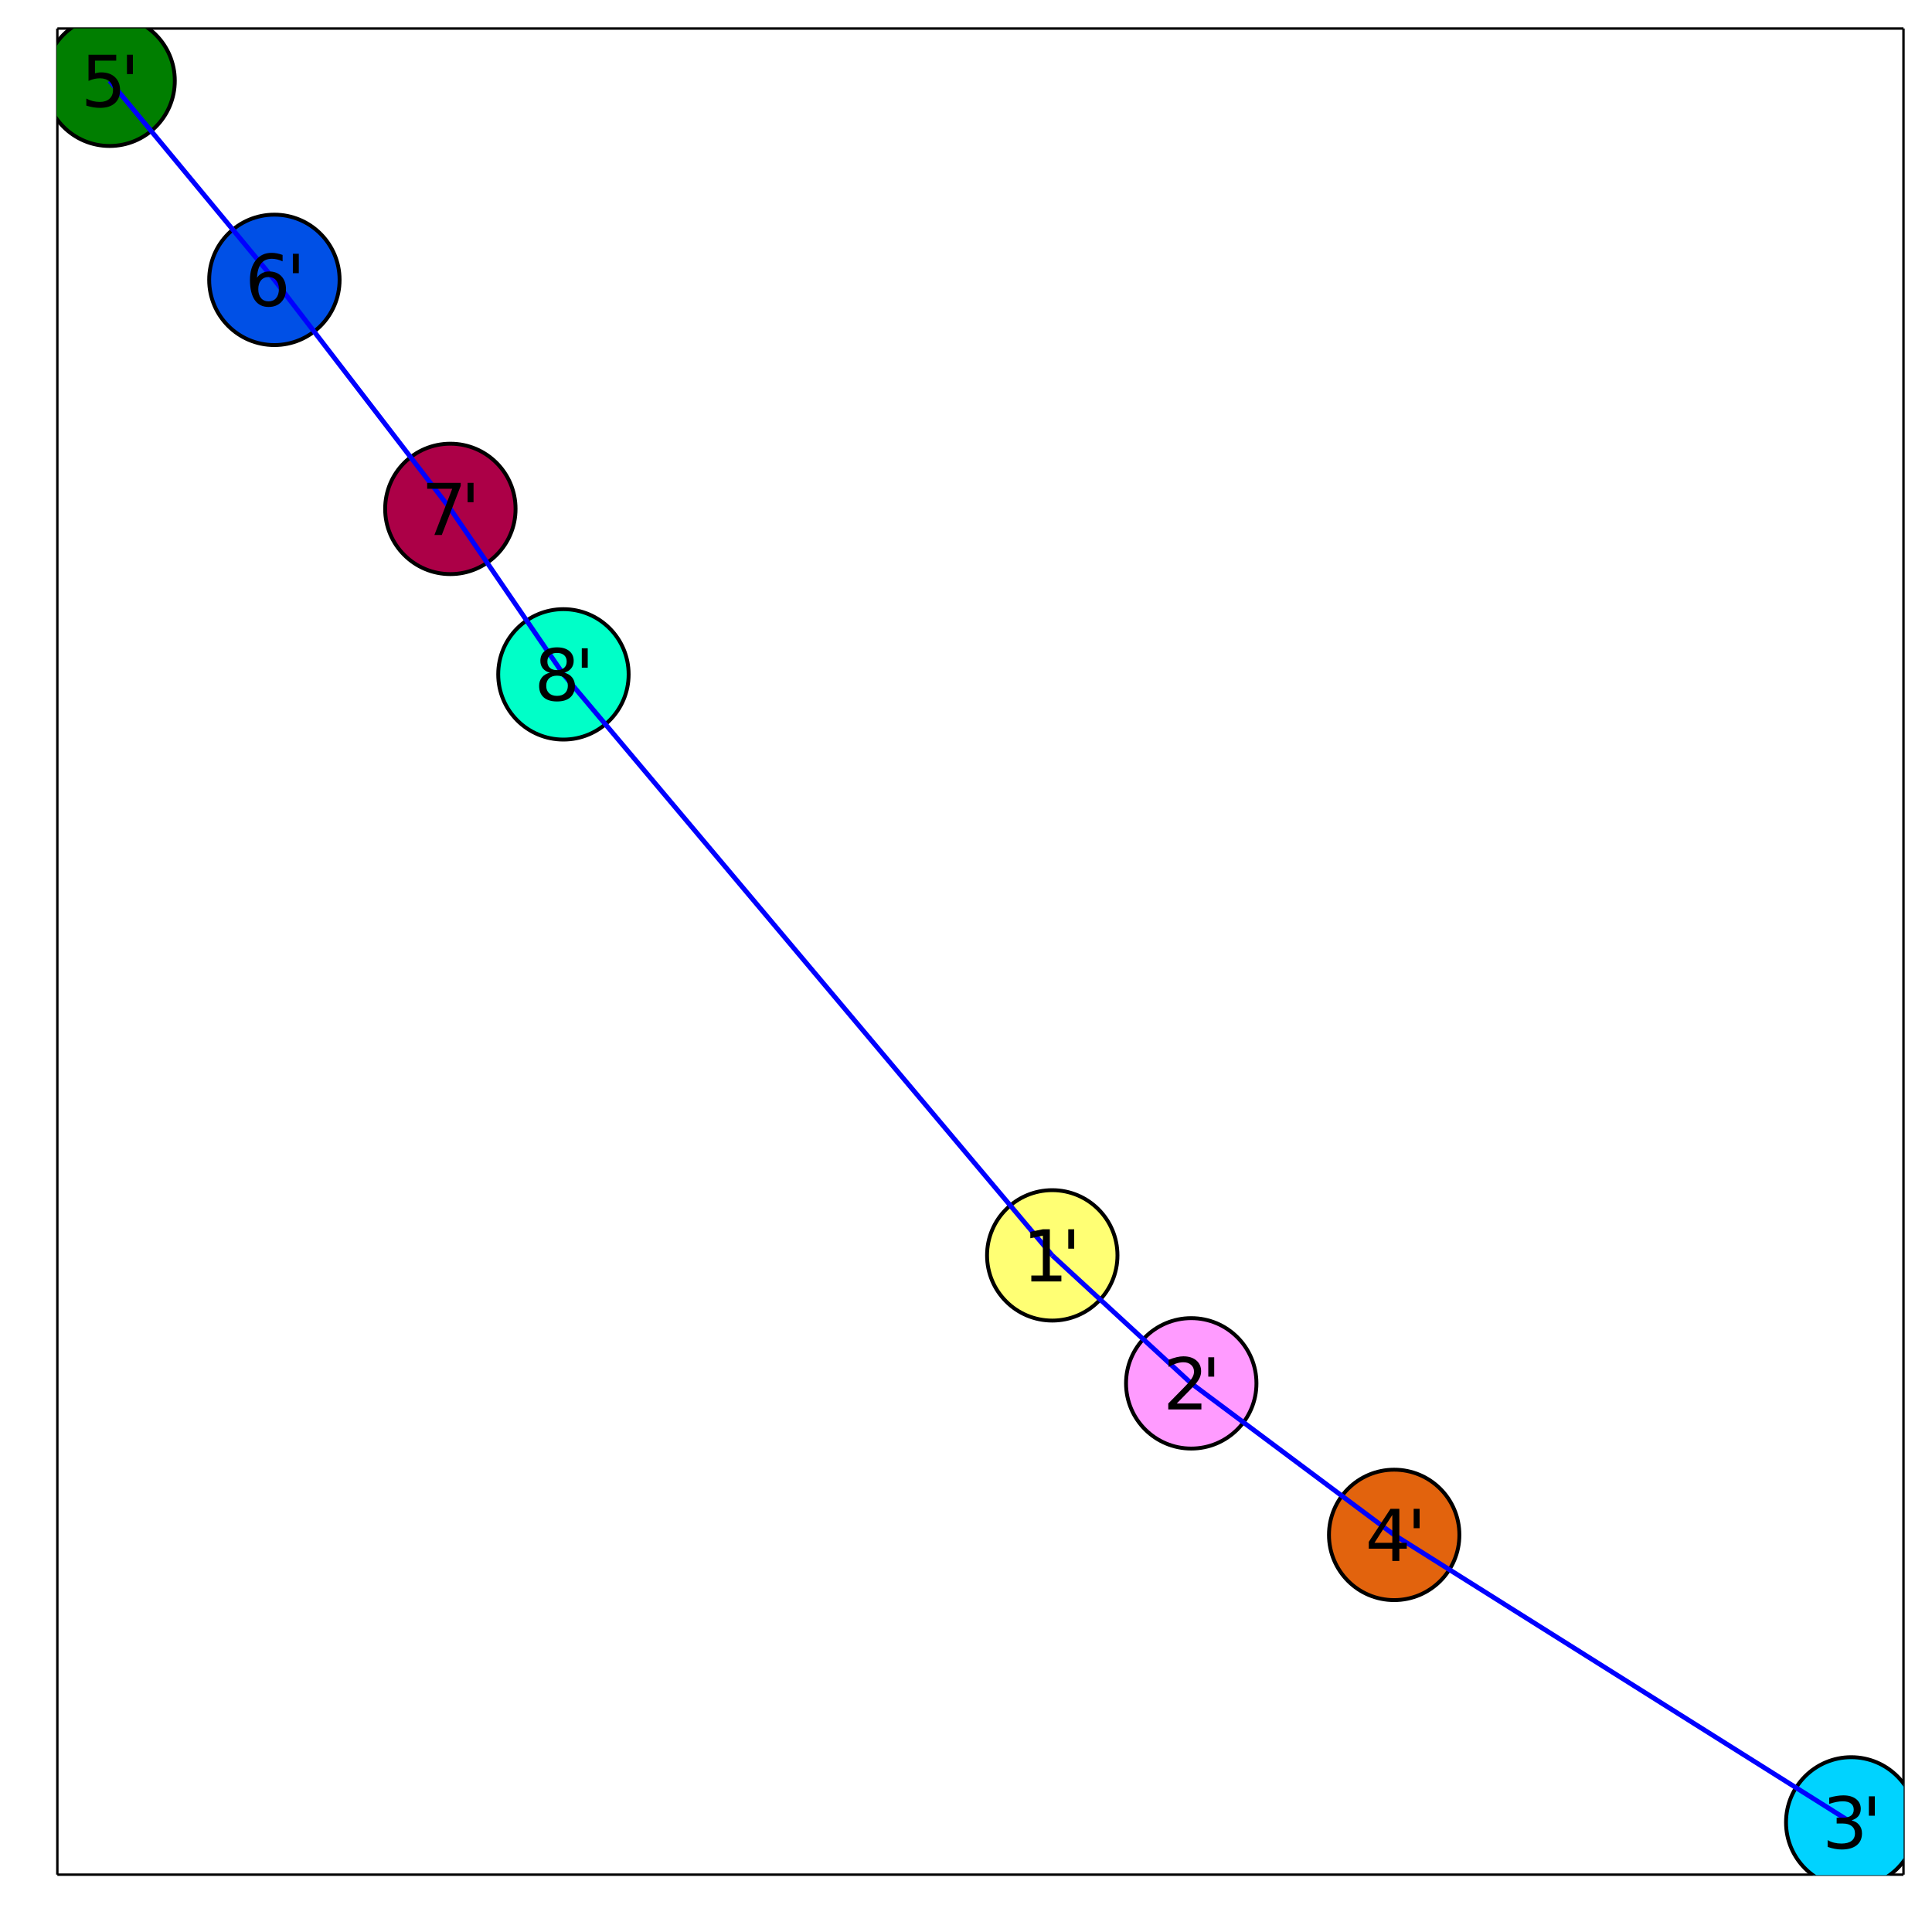
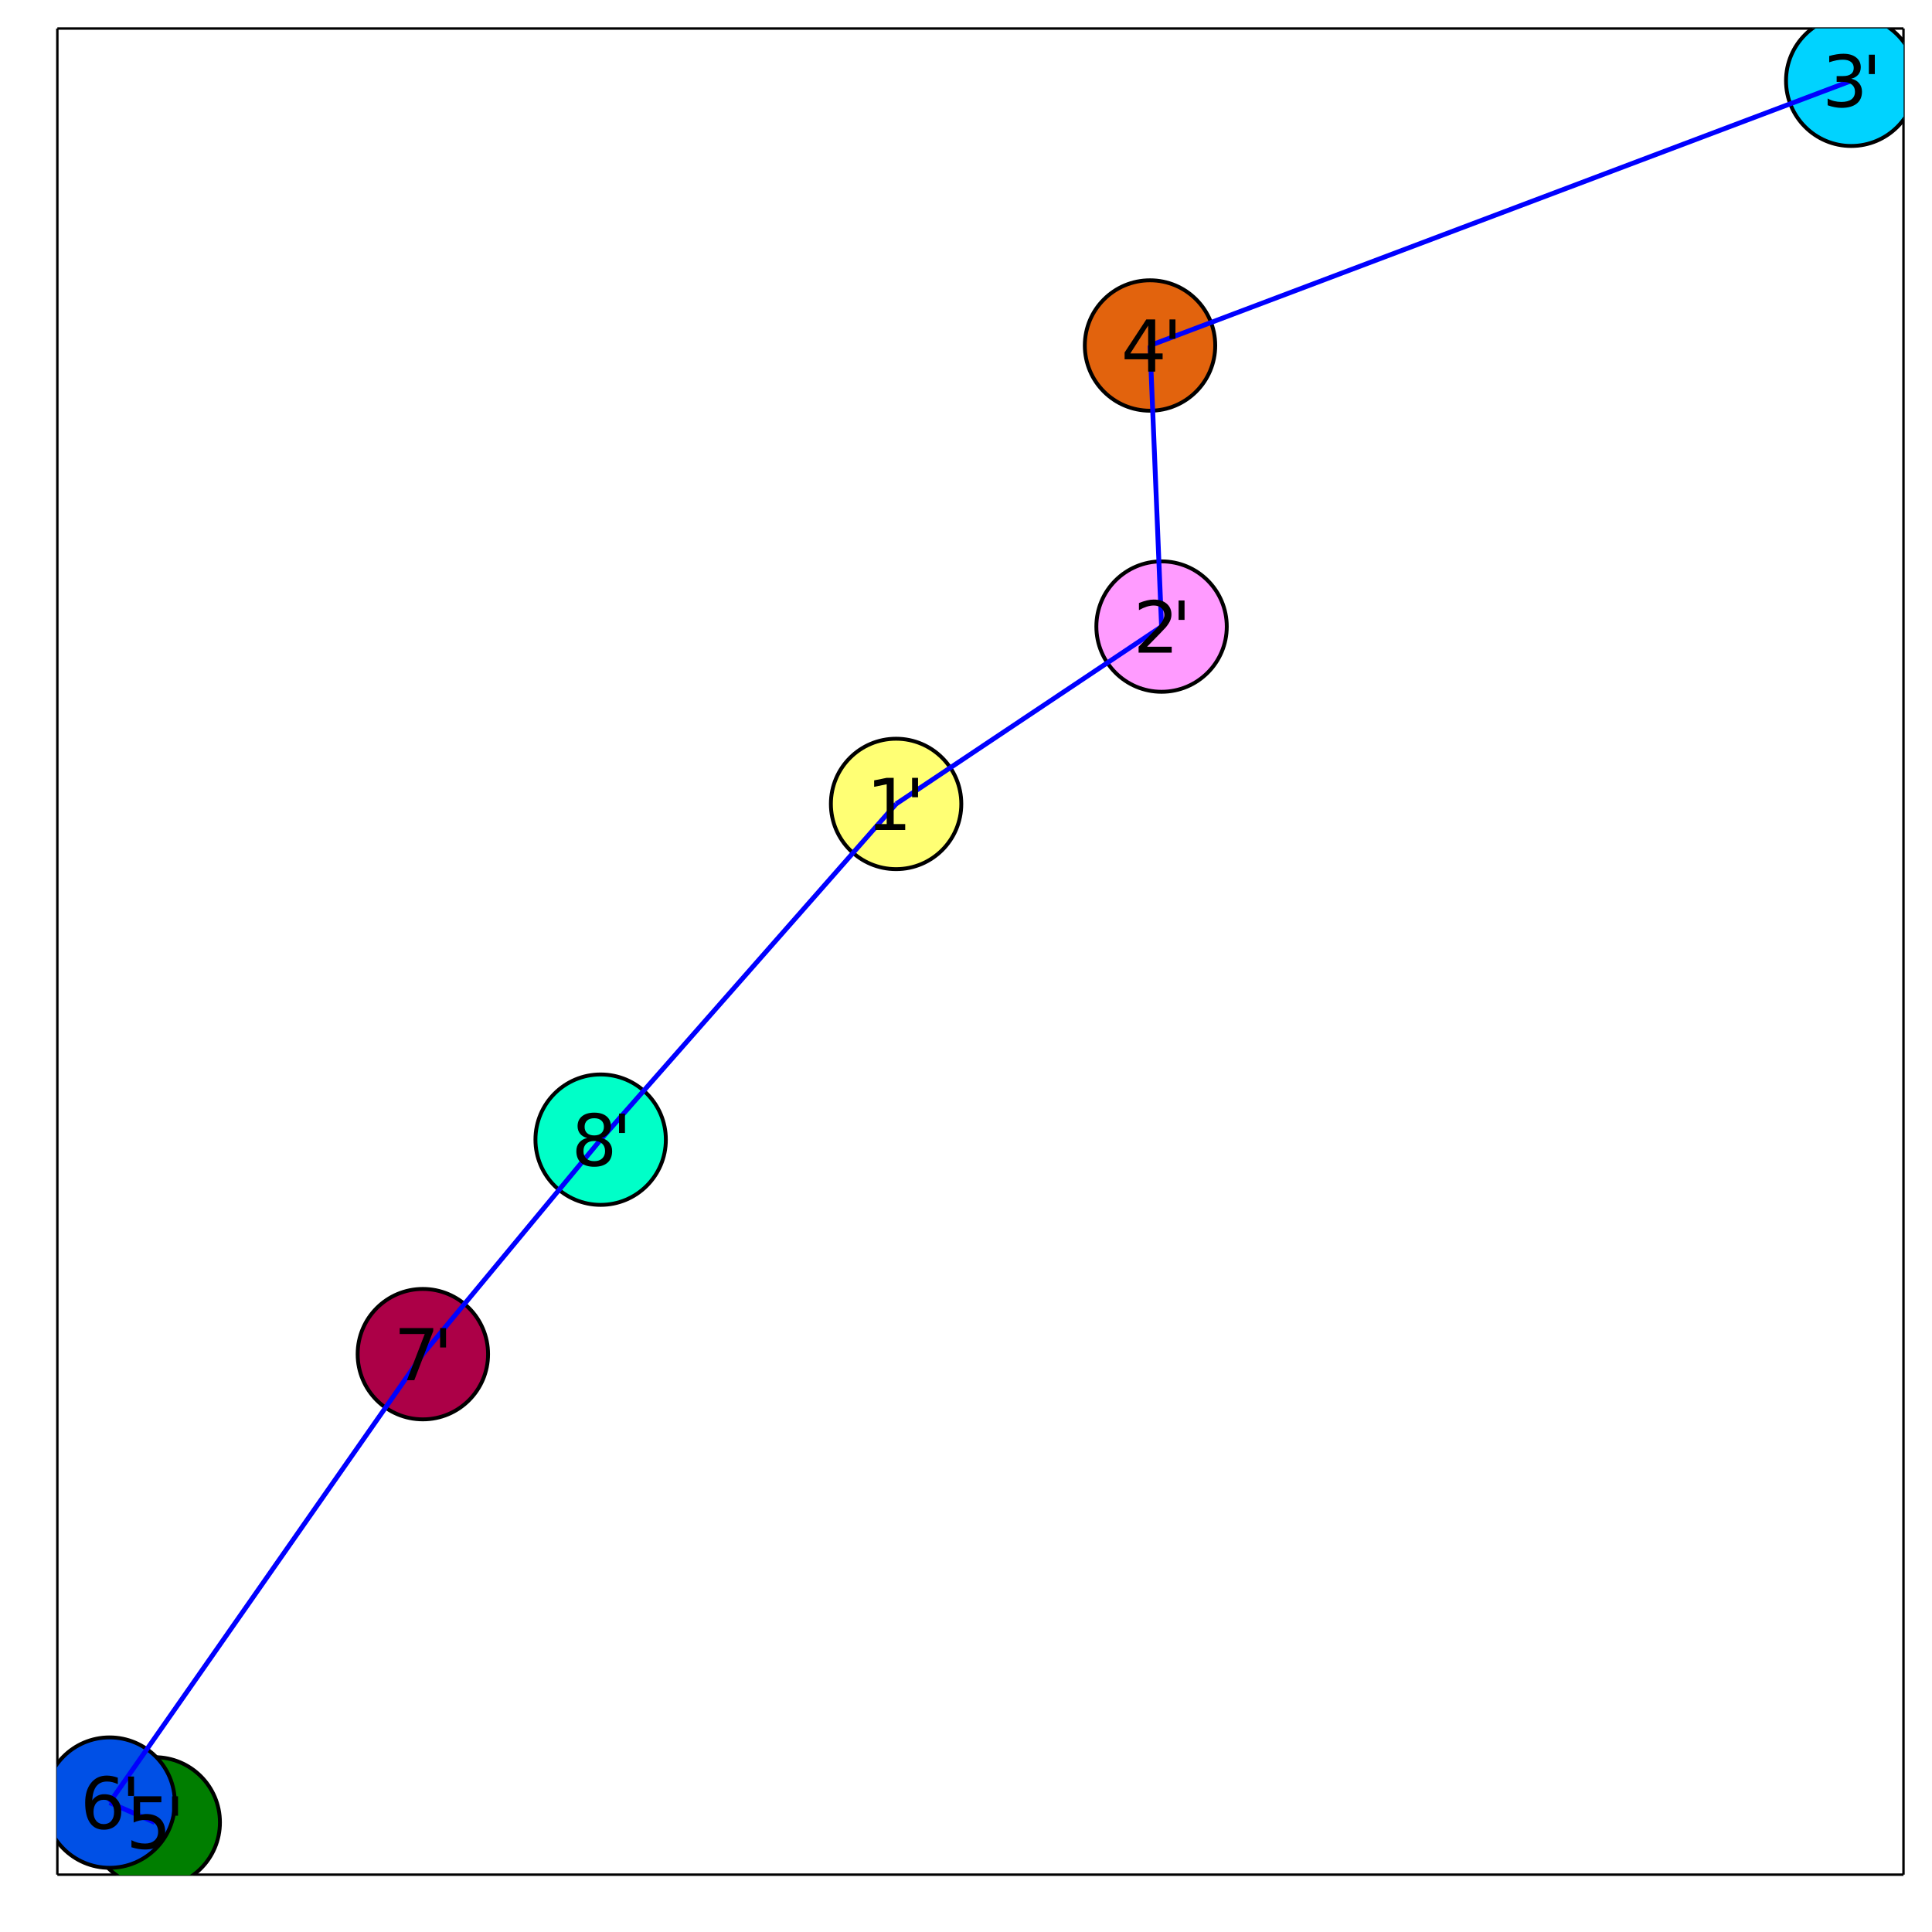
<svg xmlns="http://www.w3.org/2000/svg" width="800" height="800" viewBox="0 0 3200 3200">
  <defs>
-     <clipPath id="clip700">
+     <clipPath id="clip030">
      <rect x="0" y="0" width="3200" height="3200" />
    </clipPath>
  </defs>
-   <path clip-path="url(#clip700)" d=" M0 3200 L3200 3200 L3200 0 L0 0  Z   " fill="#ffffff" fill-rule="evenodd" fill-opacity="1" />
+   <path clip-path="url(#clip030)" d=" M0 3200 L3200 3200 L3200 0 L0 0  Z   " fill="#ffffff" fill-rule="evenodd" fill-opacity="1" />
  <defs>
-     <clipPath id="clip701">
+     <clipPath id="clip031">
      <rect x="640" y="320" width="2241" height="2241" />
    </clipPath>
  </defs>
-   <path clip-path="url(#clip700)" d=" M94.992 3105.01 L3152.76 3105.01 L3152.76 47.244 L94.992 47.244  Z   " fill="#ffffff" fill-rule="evenodd" fill-opacity="1" />
+   <path clip-path="url(#clip030)" d=" M94.992 3105.01 L3152.76 3105.01 L3152.76 47.244 L94.992 47.244  Z   " fill="#ffffff" fill-rule="evenodd" fill-opacity="1" />
  <defs>
-     <clipPath id="clip702">
+     <clipPath id="clip032">
      <rect x="94" y="47" width="3059" height="3059" />
    </clipPath>
  </defs>
-   <polyline clip-path="url(#clip700)" style="stroke:#000000; stroke-width:4; stroke-opacity:1; fill:none" points="   94.992,3105.01 3152.76,3105.01    " />
-   <polyline clip-path="url(#clip700)" style="stroke:#000000; stroke-width:4; stroke-opacity:1; fill:none" points="   94.992,3105.01 94.992,47.244    " />
-   <polyline clip-path="url(#clip700)" style="stroke:#000000; stroke-width:4; stroke-opacity:1; fill:none" points="   94.992,47.244 3152.76,47.244    " />
-   <polyline clip-path="url(#clip700)" style="stroke:#000000; stroke-width:4; stroke-opacity:1; fill:none" points="   3152.76,3105.01 3152.76,47.244    " />
-   <circle clip-path="url(#clip702)" cx="1742.87" cy="2079.29" r="108" fill="#ffff74" fill-rule="evenodd" fill-opacity="1" stroke="#000000" stroke-opacity="1" stroke-width="6.4" />
-   <circle clip-path="url(#clip702)" cx="1973.07" cy="2291.27" r="108" fill="#ff9bff" fill-rule="evenodd" fill-opacity="1" stroke="#000000" stroke-opacity="1" stroke-width="6.4" />
-   <circle clip-path="url(#clip702)" cx="3066.22" cy="3018.47" r="108" fill="#00d3ff" fill-rule="evenodd" fill-opacity="1" stroke="#000000" stroke-opacity="1" stroke-width="6.4" />
-   <circle clip-path="url(#clip702)" cx="2309.2" cy="2542.27" r="108" fill="#e2630d" fill-rule="evenodd" fill-opacity="1" stroke="#000000" stroke-opacity="1" stroke-width="6.4" />
-   <circle clip-path="url(#clip702)" cx="181.533" cy="133.785" r="108" fill="#007e00" fill-rule="evenodd" fill-opacity="1" stroke="#000000" stroke-opacity="1" stroke-width="6.4" />
-   <circle clip-path="url(#clip702)" cx="454.464" cy="463.536" r="108" fill="#0050e6" fill-rule="evenodd" fill-opacity="1" stroke="#000000" stroke-opacity="1" stroke-width="6.4" />
-   <circle clip-path="url(#clip702)" cx="745.934" cy="842.905" r="108" fill="#ac0047" fill-rule="evenodd" fill-opacity="1" stroke="#000000" stroke-opacity="1" stroke-width="6.4" />
-   <circle clip-path="url(#clip702)" cx="933.219" cy="1116.96" r="108" fill="#00ffc8" fill-rule="evenodd" fill-opacity="1" stroke="#000000" stroke-opacity="1" stroke-width="6.4" />
-   <polyline clip-path="url(#clip702)" style="stroke:#0000ff; stroke-width:8; stroke-opacity:1; fill:none" points="   1742.87,2079.29 1973.07,2291.27    " />
-   <polyline clip-path="url(#clip702)" style="stroke:#0000ff; stroke-width:8; stroke-opacity:1; fill:none" points="   1742.87,2079.29 933.219,1116.96    " />
-   <polyline clip-path="url(#clip702)" style="stroke:#0000ff; stroke-width:8; stroke-opacity:1; fill:none" points="   1973.07,2291.27 2309.2,2542.27    " />
-   <polyline clip-path="url(#clip702)" style="stroke:#0000ff; stroke-width:8; stroke-opacity:1; fill:none" points="   3066.22,3018.47 2309.2,2542.27    " />
-   <polyline clip-path="url(#clip702)" style="stroke:#0000ff; stroke-width:8; stroke-opacity:1; fill:none" points="   181.533,133.785 454.464,463.536    " />
-   <polyline clip-path="url(#clip702)" style="stroke:#0000ff; stroke-width:8; stroke-opacity:1; fill:none" points="   454.464,463.536 745.934,842.905    " />
-   <polyline clip-path="url(#clip702)" style="stroke:#0000ff; stroke-width:8; stroke-opacity:1; fill:none" points="   745.934,842.905 933.219,1116.96    " />
-   <path clip-path="url(#clip700)" d="M 0 0 M1708.2 2112.65 L1727.3 2112.65 L1727.3 2046.73 L1706.52 2050.9 L1706.52 2040.25 L1727.18 2036.09 L1738.87 2036.09 L1738.87 2112.65 L1757.97 2112.65 L1757.97 2122.49 L1708.2 2122.49 L1708.2 2112.65 Z" fill="#000000" fill-rule="evenodd" fill-opacity="1" />
-   <path clip-path="url(#clip700)" d="M 0 0 M1779.21 2036.09 L1779.21 2068.2 L1769.37 2068.2 L1769.37 2036.09 L1779.21 2036.09 Z" fill="#000000" fill-rule="evenodd" fill-opacity="1" />
-   <path clip-path="url(#clip700)" d="M 0 0 M1949.08 2324.63 L1989.88 2324.63 L1989.88 2334.47 L1935.02 2334.47 L1935.02 2324.63 Q1941.68 2317.74 1953.14 2306.17 Q1964.65 2294.54 1967.6 2291.18 Q1973.22 2284.87 1975.42 2280.53 Q1977.67 2276.13 1977.67 2271.91 Q1977.67 2265.02 1972.81 2260.68 Q1968.01 2256.34 1960.25 2256.34 Q1954.76 2256.34 1948.62 2258.25 Q1942.54 2260.16 1935.6 2264.04 L1935.6 2252.23 Q1942.66 2249.4 1948.79 2247.95 Q1954.93 2246.5 1960.02 2246.5 Q1973.45 2246.5 1981.43 2253.22 Q1989.42 2259.93 1989.42 2271.16 Q1989.42 2276.48 1987.39 2281.28 Q1985.43 2286.03 1980.16 2292.51 Q1978.71 2294.19 1970.96 2302.23 Q1963.2 2310.22 1949.08 2324.63 Z" fill="#000000" fill-rule="evenodd" fill-opacity="1" />
-   <path clip-path="url(#clip700)" d="M 0 0 M2011.12 2248.07 L2011.12 2280.18 L2001.28 2280.18 L2001.28 2248.07 L2011.12 2248.07 Z" fill="#000000" fill-rule="evenodd" fill-opacity="1" />
-   <path clip-path="url(#clip700)" d="M 0 0 M3066.22 3015.08 Q3074.61 3016.88 3079.29 3022.55 Q3084.04 3028.22 3084.04 3036.55 Q3084.04 3049.34 3075.24 3056.34 Q3066.45 3063.35 3050.24 3063.35 Q3044.8 3063.35 3039.02 3062.25 Q3033.29 3061.2 3027.15 3059.06 L3027.15 3047.78 Q3032.01 3050.61 3037.8 3052.06 Q3043.59 3053.51 3049.9 3053.51 Q3060.89 3053.51 3066.62 3049.17 Q3072.41 3044.83 3072.41 3036.55 Q3072.41 3028.91 3067.03 3024.63 Q3061.7 3020.29 3052.15 3020.29 L3042.08 3020.29 L3042.08 3010.68 L3052.62 3010.68 Q3061.24 3010.68 3065.81 3007.27 Q3070.38 3003.8 3070.38 2997.32 Q3070.38 2990.66 3065.64 2987.13 Q3060.95 2983.54 3052.15 2983.54 Q3047.35 2983.54 3041.85 2984.58 Q3036.35 2985.63 3029.76 2987.83 L3029.76 2977.41 Q3036.41 2975.56 3042.2 2974.63 Q3048.04 2973.7 3053.19 2973.7 Q3066.5 2973.7 3074.26 2979.78 Q3082.01 2985.8 3082.01 2996.1 Q3082.01 3003.28 3077.91 3008.25 Q3073.8 3013.17 3066.22 3015.08 Z" fill="#000000" fill-rule="evenodd" fill-opacity="1" />
-   <path clip-path="url(#clip700)" d="M 0 0 M3105.28 2975.27 L3105.28 3007.39 L3095.44 3007.39 L3095.44 2975.27 L3105.28 2975.27 Z" fill="#000000" fill-rule="evenodd" fill-opacity="1" />
-   <path clip-path="url(#clip700)" d="M 0 0 M2306.11 2509.25 L2276.59 2555.37 L2306.11 2555.37 L2306.11 2509.25 M2303.04 2499.07 L2317.74 2499.07 L2317.74 2555.37 L2330.07 2555.37 L2330.07 2565.1 L2317.74 2565.1 L2317.74 2585.47 L2306.11 2585.47 L2306.11 2565.1 L2267.1 2565.1 L2267.1 2553.81 L2303.04 2499.07 Z" fill="#000000" fill-rule="evenodd" fill-opacity="1" />
-   <path clip-path="url(#clip700)" d="M 0 0 M2351.3 2499.07 L2351.3 2531.18 L2341.47 2531.18 L2341.47 2499.07 L2351.3 2499.07 Z" fill="#000000" fill-rule="evenodd" fill-opacity="1" />
-   <path clip-path="url(#clip700)" d="M 0 0 M146.608 90.585 L192.499 90.585 L192.499 100.422 L157.314 100.422 L157.314 121.603 Q159.86 120.735 162.407 120.33 Q164.953 119.867 167.499 119.867 Q181.967 119.867 190.416 127.795 Q198.865 135.723 198.865 149.265 Q198.865 163.212 190.184 170.966 Q181.504 178.663 165.705 178.663 Q160.265 178.663 154.594 177.737 Q148.981 176.811 142.962 174.959 L142.962 163.212 Q148.171 166.047 153.726 167.436 Q159.282 168.825 165.474 168.825 Q175.485 168.825 181.33 163.559 Q187.175 158.293 187.175 149.265 Q187.175 140.237 181.33 134.971 Q175.485 129.705 165.474 129.705 Q160.786 129.705 156.099 130.746 Q151.469 131.788 146.608 133.987 L146.608 90.585 Z" fill="#000000" fill-rule="evenodd" fill-opacity="1" />
-   <path clip-path="url(#clip700)" d="M 0 0 M220.103 90.585 L220.103 122.702 L210.265 122.702 L210.265 90.585 L220.103 90.585 Z" fill="#000000" fill-rule="evenodd" fill-opacity="1" />
-   <path clip-path="url(#clip700)" d="M 0 0 M444.858 458.877 Q436.987 458.877 432.358 464.259 Q427.786 469.641 427.786 479.016 Q427.786 488.333 432.358 493.773 Q436.987 499.155 444.858 499.155 Q452.728 499.155 457.3 493.773 Q461.929 488.333 461.929 479.016 Q461.929 469.641 457.3 464.259 Q452.728 458.877 444.858 458.877 M468.064 422.245 L468.064 432.893 Q463.666 430.81 459.152 429.711 Q454.696 428.611 450.298 428.611 Q438.724 428.611 432.589 436.423 Q426.513 444.236 425.645 460.034 Q429.059 455 434.21 452.338 Q439.36 449.618 445.552 449.618 Q458.573 449.618 466.096 457.546 Q473.677 465.416 473.677 479.016 Q473.677 492.326 465.807 500.37 Q457.936 508.414 444.858 508.414 Q429.869 508.414 421.941 496.956 Q414.013 485.439 414.013 463.622 Q414.013 443.136 423.735 430.984 Q433.457 418.773 449.835 418.773 Q454.233 418.773 458.689 419.641 Q463.203 420.509 468.064 422.245 Z" fill="#000000" fill-rule="evenodd" fill-opacity="1" />
-   <path clip-path="url(#clip700)" d="M 0 0 M494.915 420.336 L494.915 452.454 L485.078 452.454 L485.078 420.336 L494.915 420.336 Z" fill="#000000" fill-rule="evenodd" fill-opacity="1" />
-   <path clip-path="url(#clip700)" d="M 0 0 M707.537 799.705 L763.092 799.705 L763.092 804.682 L731.727 886.105 L719.516 886.105 L749.03 809.543 L707.537 809.543 L707.537 799.705 Z" fill="#000000" fill-rule="evenodd" fill-opacity="1" />
-   <path clip-path="url(#clip700)" d="M 0 0 M784.331 799.705 L784.331 831.823 L774.493 831.823 L774.493 799.705 L784.331 799.705 Z" fill="#000000" fill-rule="evenodd" fill-opacity="1" />
-   <path clip-path="url(#clip700)" d="M 0 0 M922.599 1119.13 Q914.266 1119.13 909.463 1123.59 Q904.718 1128.04 904.718 1135.85 Q904.718 1143.67 909.463 1148.12 Q914.266 1152.58 922.599 1152.58 Q930.933 1152.58 935.736 1148.12 Q940.539 1143.61 940.539 1135.85 Q940.539 1128.04 935.736 1123.59 Q930.991 1119.13 922.599 1119.13 M910.91 1114.15 Q903.387 1112.3 899.162 1107.15 Q894.995 1102 894.995 1094.59 Q894.995 1084.23 902.345 1078.22 Q909.752 1072.2 922.599 1072.2 Q935.504 1072.2 942.854 1078.22 Q950.203 1084.23 950.203 1094.59 Q950.203 1102 945.979 1107.15 Q941.812 1112.3 934.347 1114.15 Q942.796 1116.12 947.484 1121.85 Q952.229 1127.58 952.229 1135.85 Q952.229 1148.41 944.532 1155.12 Q936.893 1161.84 922.599 1161.84 Q908.306 1161.84 900.609 1155.12 Q892.97 1148.41 892.97 1135.85 Q892.97 1127.58 897.715 1121.85 Q902.461 1116.12 910.91 1114.15 M906.627 1095.69 Q906.627 1102.4 910.794 1106.17 Q915.018 1109.93 922.599 1109.93 Q930.123 1109.93 934.347 1106.17 Q938.629 1102.4 938.629 1095.69 Q938.629 1088.98 934.347 1085.22 Q930.123 1081.46 922.599 1081.46 Q915.018 1081.46 910.794 1085.22 Q906.627 1088.98 906.627 1095.69 Z" fill="#000000" fill-rule="evenodd" fill-opacity="1" />
-   <path clip-path="url(#clip700)" d="M 0 0 M973.467 1073.76 L973.467 1105.88 L963.629 1105.88 L963.629 1073.76 L973.467 1073.76 Z" fill="#000000" fill-rule="evenodd" fill-opacity="1" />
+   <polyline clip-path="url(#clip030)" style="stroke:#000000; stroke-width:4; stroke-opacity:1; fill:none" points="   94.992,3105.01 3152.76,3105.01    " />
+   <polyline clip-path="url(#clip030)" style="stroke:#000000; stroke-width:4; stroke-opacity:1; fill:none" points="   94.992,3105.01 94.992,47.244    " />
+   <polyline clip-path="url(#clip030)" style="stroke:#000000; stroke-width:4; stroke-opacity:1; fill:none" points="   94.992,47.244 3152.76,47.244    " />
+   <polyline clip-path="url(#clip030)" style="stroke:#000000; stroke-width:4; stroke-opacity:1; fill:none" points="   3152.76,3105.01 3152.76,47.244    " />
+   <circle clip-path="url(#clip032)" cx="1484.22" cy="1331.56" r="108" fill="#ffff74" fill-rule="evenodd" fill-opacity="1" stroke="#000000" stroke-opacity="1" stroke-width="6.4" />
+   <circle clip-path="url(#clip032)" cx="1923.92" cy="1037.81" r="108" fill="#ff9bff" fill-rule="evenodd" fill-opacity="1" stroke="#000000" stroke-opacity="1" stroke-width="6.4" />
+   <circle clip-path="url(#clip032)" cx="3066.22" cy="133.785" r="108" fill="#00d3ff" fill-rule="evenodd" fill-opacity="1" stroke="#000000" stroke-opacity="1" stroke-width="6.4" />
+   <circle clip-path="url(#clip032)" cx="1904.8" cy="572.269" r="108" fill="#e2630d" fill-rule="evenodd" fill-opacity="1" stroke="#000000" stroke-opacity="1" stroke-width="6.4" />
+   <circle clip-path="url(#clip032)" cx="256.285" cy="3018.47" r="108" fill="#007e00" fill-rule="evenodd" fill-opacity="1" stroke="#000000" stroke-opacity="1" stroke-width="6.4" />
+   <circle clip-path="url(#clip032)" cx="181.533" cy="2985.69" r="108" fill="#0050e6" fill-rule="evenodd" fill-opacity="1" stroke="#000000" stroke-opacity="1" stroke-width="6.4" />
+   <circle clip-path="url(#clip032)" cx="700.392" cy="2242.91" r="108" fill="#ac0047" fill-rule="evenodd" fill-opacity="1" stroke="#000000" stroke-opacity="1" stroke-width="6.4" />
+   <circle clip-path="url(#clip032)" cx="994.872" cy="1887.64" r="108" fill="#00ffc8" fill-rule="evenodd" fill-opacity="1" stroke="#000000" stroke-opacity="1" stroke-width="6.4" />
+   <polyline clip-path="url(#clip032)" style="stroke:#0000ff; stroke-width:8; stroke-opacity:1; fill:none" points="   1484.22,1331.56 1923.92,1037.81    " />
+   <polyline clip-path="url(#clip032)" style="stroke:#0000ff; stroke-width:8; stroke-opacity:1; fill:none" points="   1484.22,1331.56 994.872,1887.64    " />
+   <polyline clip-path="url(#clip032)" style="stroke:#0000ff; stroke-width:8; stroke-opacity:1; fill:none" points="   1923.92,1037.81 1904.8,572.269    " />
+   <polyline clip-path="url(#clip032)" style="stroke:#0000ff; stroke-width:8; stroke-opacity:1; fill:none" points="   3066.22,133.785 1904.8,572.269    " />
+   <polyline clip-path="url(#clip032)" style="stroke:#0000ff; stroke-width:8; stroke-opacity:1; fill:none" points="   256.285,3018.47 181.533,2985.69    " />
+   <polyline clip-path="url(#clip032)" style="stroke:#0000ff; stroke-width:8; stroke-opacity:1; fill:none" points="   181.533,2985.69 700.392,2242.91    " />
+   <polyline clip-path="url(#clip032)" style="stroke:#0000ff; stroke-width:8; stroke-opacity:1; fill:none" points="   700.392,2242.91 994.872,1887.64    " />
+   <path clip-path="url(#clip030)" d="M 0 0 M1449.55 1364.93 L1468.65 1364.93 L1468.65 1299.01 L1447.87 1303.18 L1447.87 1292.53 L1468.53 1288.36 L1480.22 1288.36 L1480.22 1364.93 L1499.32 1364.93 L1499.32 1374.76 L1449.55 1374.76 L1449.55 1364.93 Z" fill="#000000" fill-rule="evenodd" fill-opacity="1" />
+   <path clip-path="url(#clip030)" d="M 0 0 M1520.56 1288.36 L1520.56 1320.48 L1510.72 1320.48 L1510.72 1288.36 L1520.56 1288.36 Z" fill="#000000" fill-rule="evenodd" fill-opacity="1" />
+   <path clip-path="url(#clip030)" d="M 0 0 M1899.93 1071.17 L1940.73 1071.17 L1940.73 1081.01 L1885.87 1081.01 L1885.87 1071.17 Q1892.53 1064.29 1903.98 1052.71 Q1915.5 1041.08 1918.45 1037.73 Q1924.07 1031.42 1926.26 1027.08 Q1928.52 1022.68 1928.52 1018.45 Q1928.52 1011.57 1923.66 1007.23 Q1918.86 1002.89 1911.1 1002.89 Q1905.6 1002.89 1899.47 1004.8 Q1893.39 1006.71 1886.45 1010.58 L1886.45 998.779 Q1893.51 995.943 1899.64 994.496 Q1905.78 993.049 1910.87 993.049 Q1924.3 993.049 1932.28 999.762 Q1940.27 1006.48 1940.27 1017.7 Q1940.27 1023.03 1938.24 1027.83 Q1936.28 1032.57 1931.01 1039.06 Q1929.56 1040.73 1921.81 1048.78 Q1914.05 1056.76 1899.93 1071.17 Z" fill="#000000" fill-rule="evenodd" fill-opacity="1" />
+   <path clip-path="url(#clip030)" d="M 0 0 M1961.97 994.612 L1961.97 1026.73 L1952.13 1026.73 L1952.13 994.612 L1961.97 994.612 Z" fill="#000000" fill-rule="evenodd" fill-opacity="1" />
+   <path clip-path="url(#clip030)" d="M 0 0 M3066.22 130.399 Q3074.61 132.193 3079.29 137.864 Q3084.04 143.536 3084.04 151.869 Q3084.04 164.658 3075.24 171.661 Q3066.45 178.663 3050.24 178.663 Q3044.8 178.663 3039.02 177.563 Q3033.29 176.522 3027.15 174.38 L3027.15 163.096 Q3032.01 165.931 3037.8 167.378 Q3043.59 168.825 3049.9 168.825 Q3060.89 168.825 3066.62 164.485 Q3072.41 160.144 3072.41 151.869 Q3072.41 144.23 3067.03 139.948 Q3061.7 135.607 3052.15 135.607 L3042.08 135.607 L3042.08 126.001 L3052.62 126.001 Q3061.24 126.001 3065.81 122.587 Q3070.38 119.115 3070.38 112.633 Q3070.38 105.978 3065.64 102.448 Q3060.95 98.86 3052.15 98.86 Q3047.35 98.86 3041.85 99.902 Q3036.35 100.943 3029.76 103.142 L3029.76 92.726 Q3036.41 90.874 3042.2 89.948 Q3048.04 89.022 3053.19 89.022 Q3066.5 89.022 3074.26 95.098 Q3082.01 101.117 3082.01 111.418 Q3082.01 118.594 3077.91 123.571 Q3073.8 128.489 3066.22 130.399 Z" fill="#000000" fill-rule="evenodd" fill-opacity="1" />
+   <path clip-path="url(#clip030)" d="M 0 0 M3105.28 90.585 L3105.28 122.702 L3095.44 122.702 L3095.44 90.585 L3105.28 90.585 Z" fill="#000000" fill-rule="evenodd" fill-opacity="1" />
+   <path clip-path="url(#clip030)" d="M 0 0 M1901.71 539.254 L1872.19 585.377 L1901.71 585.377 L1901.71 539.254 M1898.64 529.069 L1913.34 529.069 L1913.34 585.377 L1925.66 585.377 L1925.66 595.099 L1913.34 595.099 L1913.34 615.469 L1901.71 615.469 L1901.71 595.099 L1862.7 595.099 L1862.7 583.814 L1898.64 529.069 Z" fill="#000000" fill-rule="evenodd" fill-opacity="1" />
+   <path clip-path="url(#clip030)" d="M 0 0 M1946.9 529.069 L1946.9 561.187 L1937.07 561.187 L1937.07 529.069 L1946.9 529.069 Z" fill="#000000" fill-rule="evenodd" fill-opacity="1" />
+   <path clip-path="url(#clip030)" d="M 0 0 M221.36 2975.27 L267.251 2975.27 L267.251 2985.11 L232.066 2985.11 L232.066 3006.29 Q234.613 3005.42 237.159 3005.01 Q239.705 3004.55 242.252 3004.55 Q256.719 3004.55 265.168 3012.48 Q273.617 3020.41 273.617 3033.95 Q273.617 3047.89 264.937 3055.65 Q256.256 3063.35 240.458 3063.35 Q235.018 3063.35 229.346 3062.42 Q223.733 3061.49 217.715 3059.64 L217.715 3047.89 Q222.923 3050.73 228.478 3052.12 Q234.034 3053.51 240.226 3053.51 Q250.238 3053.51 256.082 3048.24 Q261.927 3042.98 261.927 3033.95 Q261.927 3024.92 256.082 3019.65 Q250.238 3014.39 240.226 3014.39 Q235.539 3014.39 230.851 3015.43 Q226.221 3016.47 221.36 3018.67 L221.36 2975.27 Z" fill="#000000" fill-rule="evenodd" fill-opacity="1" />
+   <path clip-path="url(#clip030)" d="M 0 0 M294.855 2975.27 L294.855 3007.39 L285.017 3007.39 L285.017 2975.27 L294.855 2975.27 Z" fill="#000000" fill-rule="evenodd" fill-opacity="1" />
+   <path clip-path="url(#clip030)" d="M 0 0 M171.926 2981.03 Q164.056 2981.03 159.426 2986.41 Q154.855 2991.8 154.855 3001.17 Q154.855 3010.49 159.426 3015.93 Q164.056 3021.31 171.926 3021.31 Q179.797 3021.31 184.368 3015.93 Q188.998 3010.49 188.998 3001.17 Q188.998 2991.8 184.368 2986.41 Q179.797 2981.03 171.926 2981.03 M195.132 2944.4 L195.132 2955.05 Q190.734 2952.97 186.22 2951.87 Q181.764 2950.77 177.366 2950.77 Q165.792 2950.77 159.658 2958.58 Q153.581 2966.39 152.713 2982.19 Q156.128 2977.16 161.278 2974.49 Q166.429 2971.77 172.621 2971.77 Q185.641 2971.77 193.164 2979.7 Q200.745 2987.57 200.745 3001.17 Q200.745 3014.48 192.875 3022.53 Q185.005 3030.57 171.926 3030.57 Q156.938 3030.57 149.01 3019.11 Q141.081 3007.59 141.081 2985.78 Q141.081 2965.29 150.804 2953.14 Q160.526 2940.93 176.903 2940.93 Q181.301 2940.93 185.757 2941.8 Q190.271 2942.66 195.132 2944.4 Z" fill="#000000" fill-rule="evenodd" fill-opacity="1" />
+   <path clip-path="url(#clip030)" d="M 0 0 M221.984 2942.49 L221.984 2974.61 L212.146 2974.61 L212.146 2942.49 L221.984 2942.49 Z" fill="#000000" fill-rule="evenodd" fill-opacity="1" />
+   <path clip-path="url(#clip030)" d="M 0 0 M661.995 2199.71 L717.55 2199.71 L717.55 2204.69 L686.185 2286.11 L673.974 2286.11 L703.488 2209.55 L661.995 2209.55 L661.995 2199.71 Z" fill="#000000" fill-rule="evenodd" fill-opacity="1" />
+   <path clip-path="url(#clip030)" d="M 0 0 M738.789 2199.71 L738.789 2231.83 L728.951 2231.83 L728.951 2199.71 L738.789 2199.71 Z" fill="#000000" fill-rule="evenodd" fill-opacity="1" />
+   <path clip-path="url(#clip030)" d="M 0 0 M984.253 1889.81 Q975.919 1889.81 971.116 1894.27 Q966.371 1898.72 966.371 1906.54 Q966.371 1914.35 971.116 1918.8 Q975.919 1923.26 984.253 1923.26 Q992.586 1923.26 997.389 1918.8 Q1002.19 1914.29 1002.19 1906.54 Q1002.19 1898.72 997.389 1894.27 Q992.644 1889.81 984.253 1889.81 M972.563 1884.83 Q965.04 1882.98 960.815 1877.83 Q956.649 1872.68 956.649 1865.27 Q956.649 1854.92 963.998 1848.9 Q971.405 1842.88 984.253 1842.88 Q997.158 1842.88 1004.51 1848.9 Q1011.86 1854.92 1011.86 1865.27 Q1011.86 1872.68 1007.63 1877.83 Q1003.47 1882.98 996 1884.83 Q1004.45 1886.8 1009.14 1892.53 Q1013.88 1898.26 1013.88 1906.54 Q1013.88 1919.09 1006.19 1925.81 Q998.546 1932.52 984.253 1932.52 Q969.959 1932.52 962.262 1925.81 Q954.623 1919.09 954.623 1906.54 Q954.623 1898.26 959.368 1892.53 Q964.114 1886.8 972.563 1884.83 M968.28 1866.37 Q968.28 1873.09 972.447 1876.85 Q976.672 1880.61 984.253 1880.61 Q991.776 1880.61 996 1876.85 Q1000.28 1873.09 1000.28 1866.37 Q1000.28 1859.66 996 1855.9 Q991.776 1852.14 984.253 1852.14 Q976.672 1852.14 972.447 1855.9 Q968.28 1859.66 968.28 1866.37 Z" fill="#000000" fill-rule="evenodd" fill-opacity="1" />
+   <path clip-path="url(#clip030)" d="M 0 0 M1035.12 1844.44 L1035.12 1876.56 L1025.28 1876.56 L1025.28 1844.44 L1035.12 1844.44 Z" fill="#000000" fill-rule="evenodd" fill-opacity="1" />
</svg>
